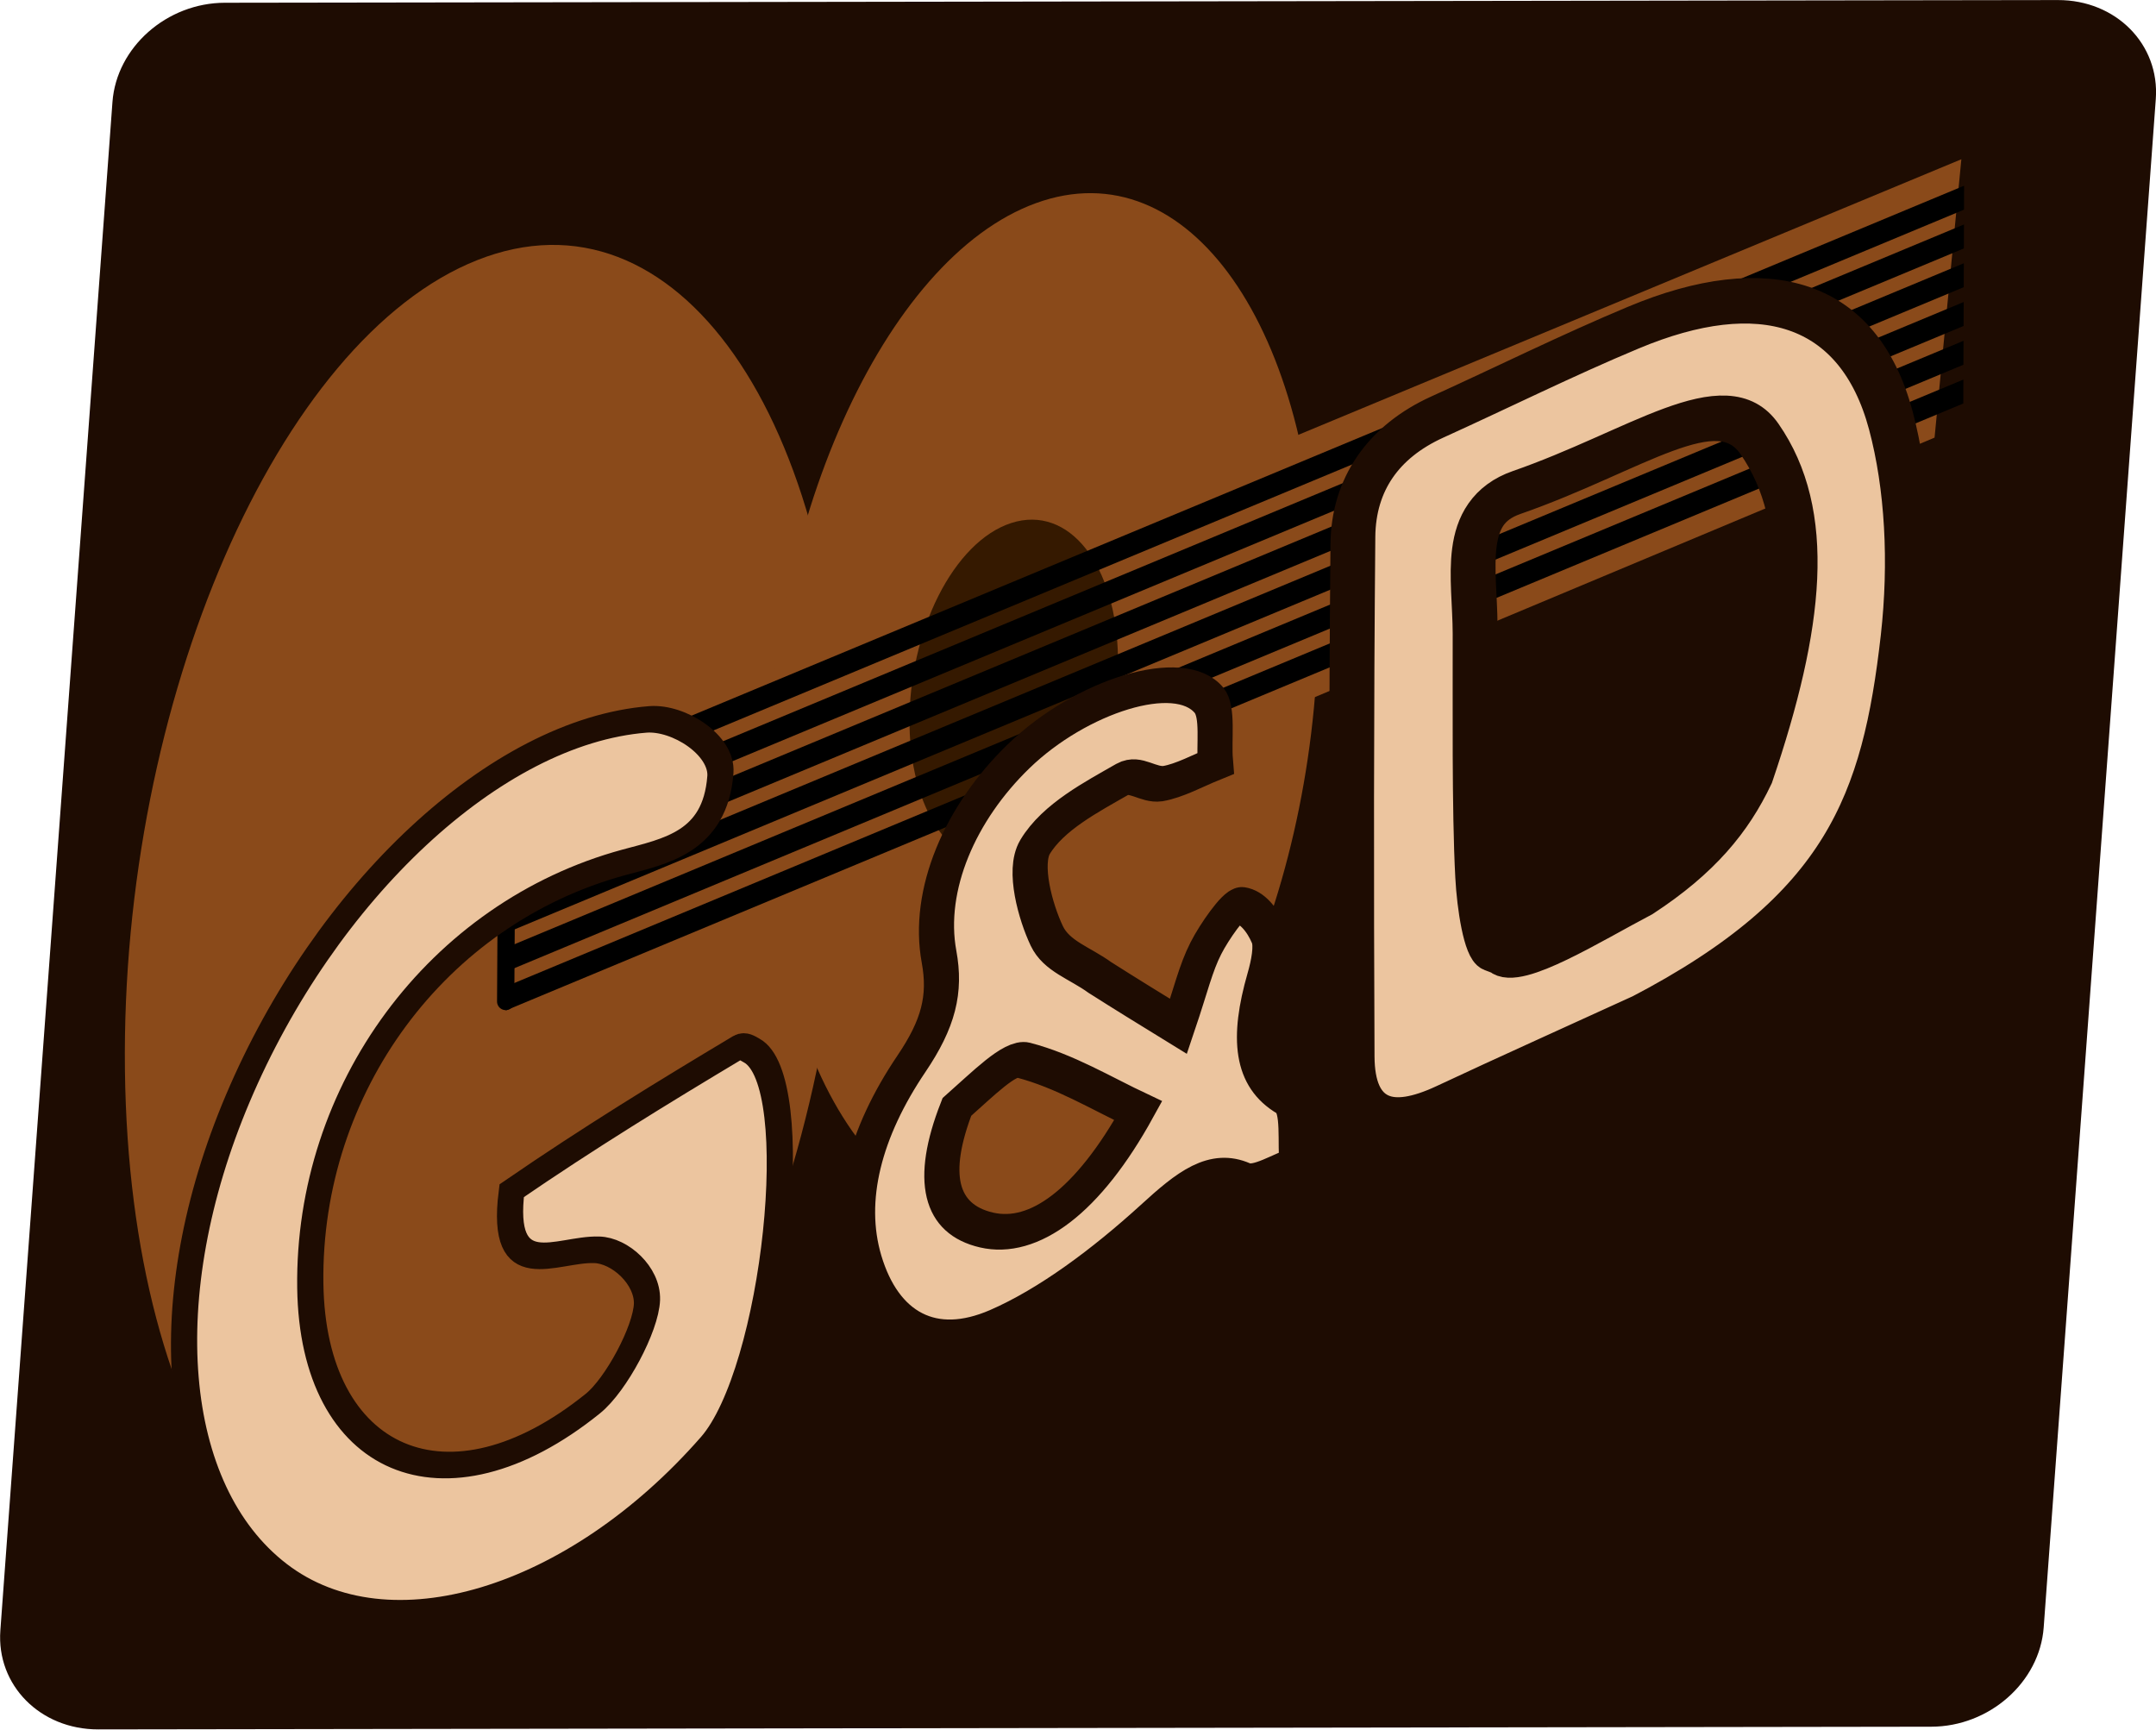
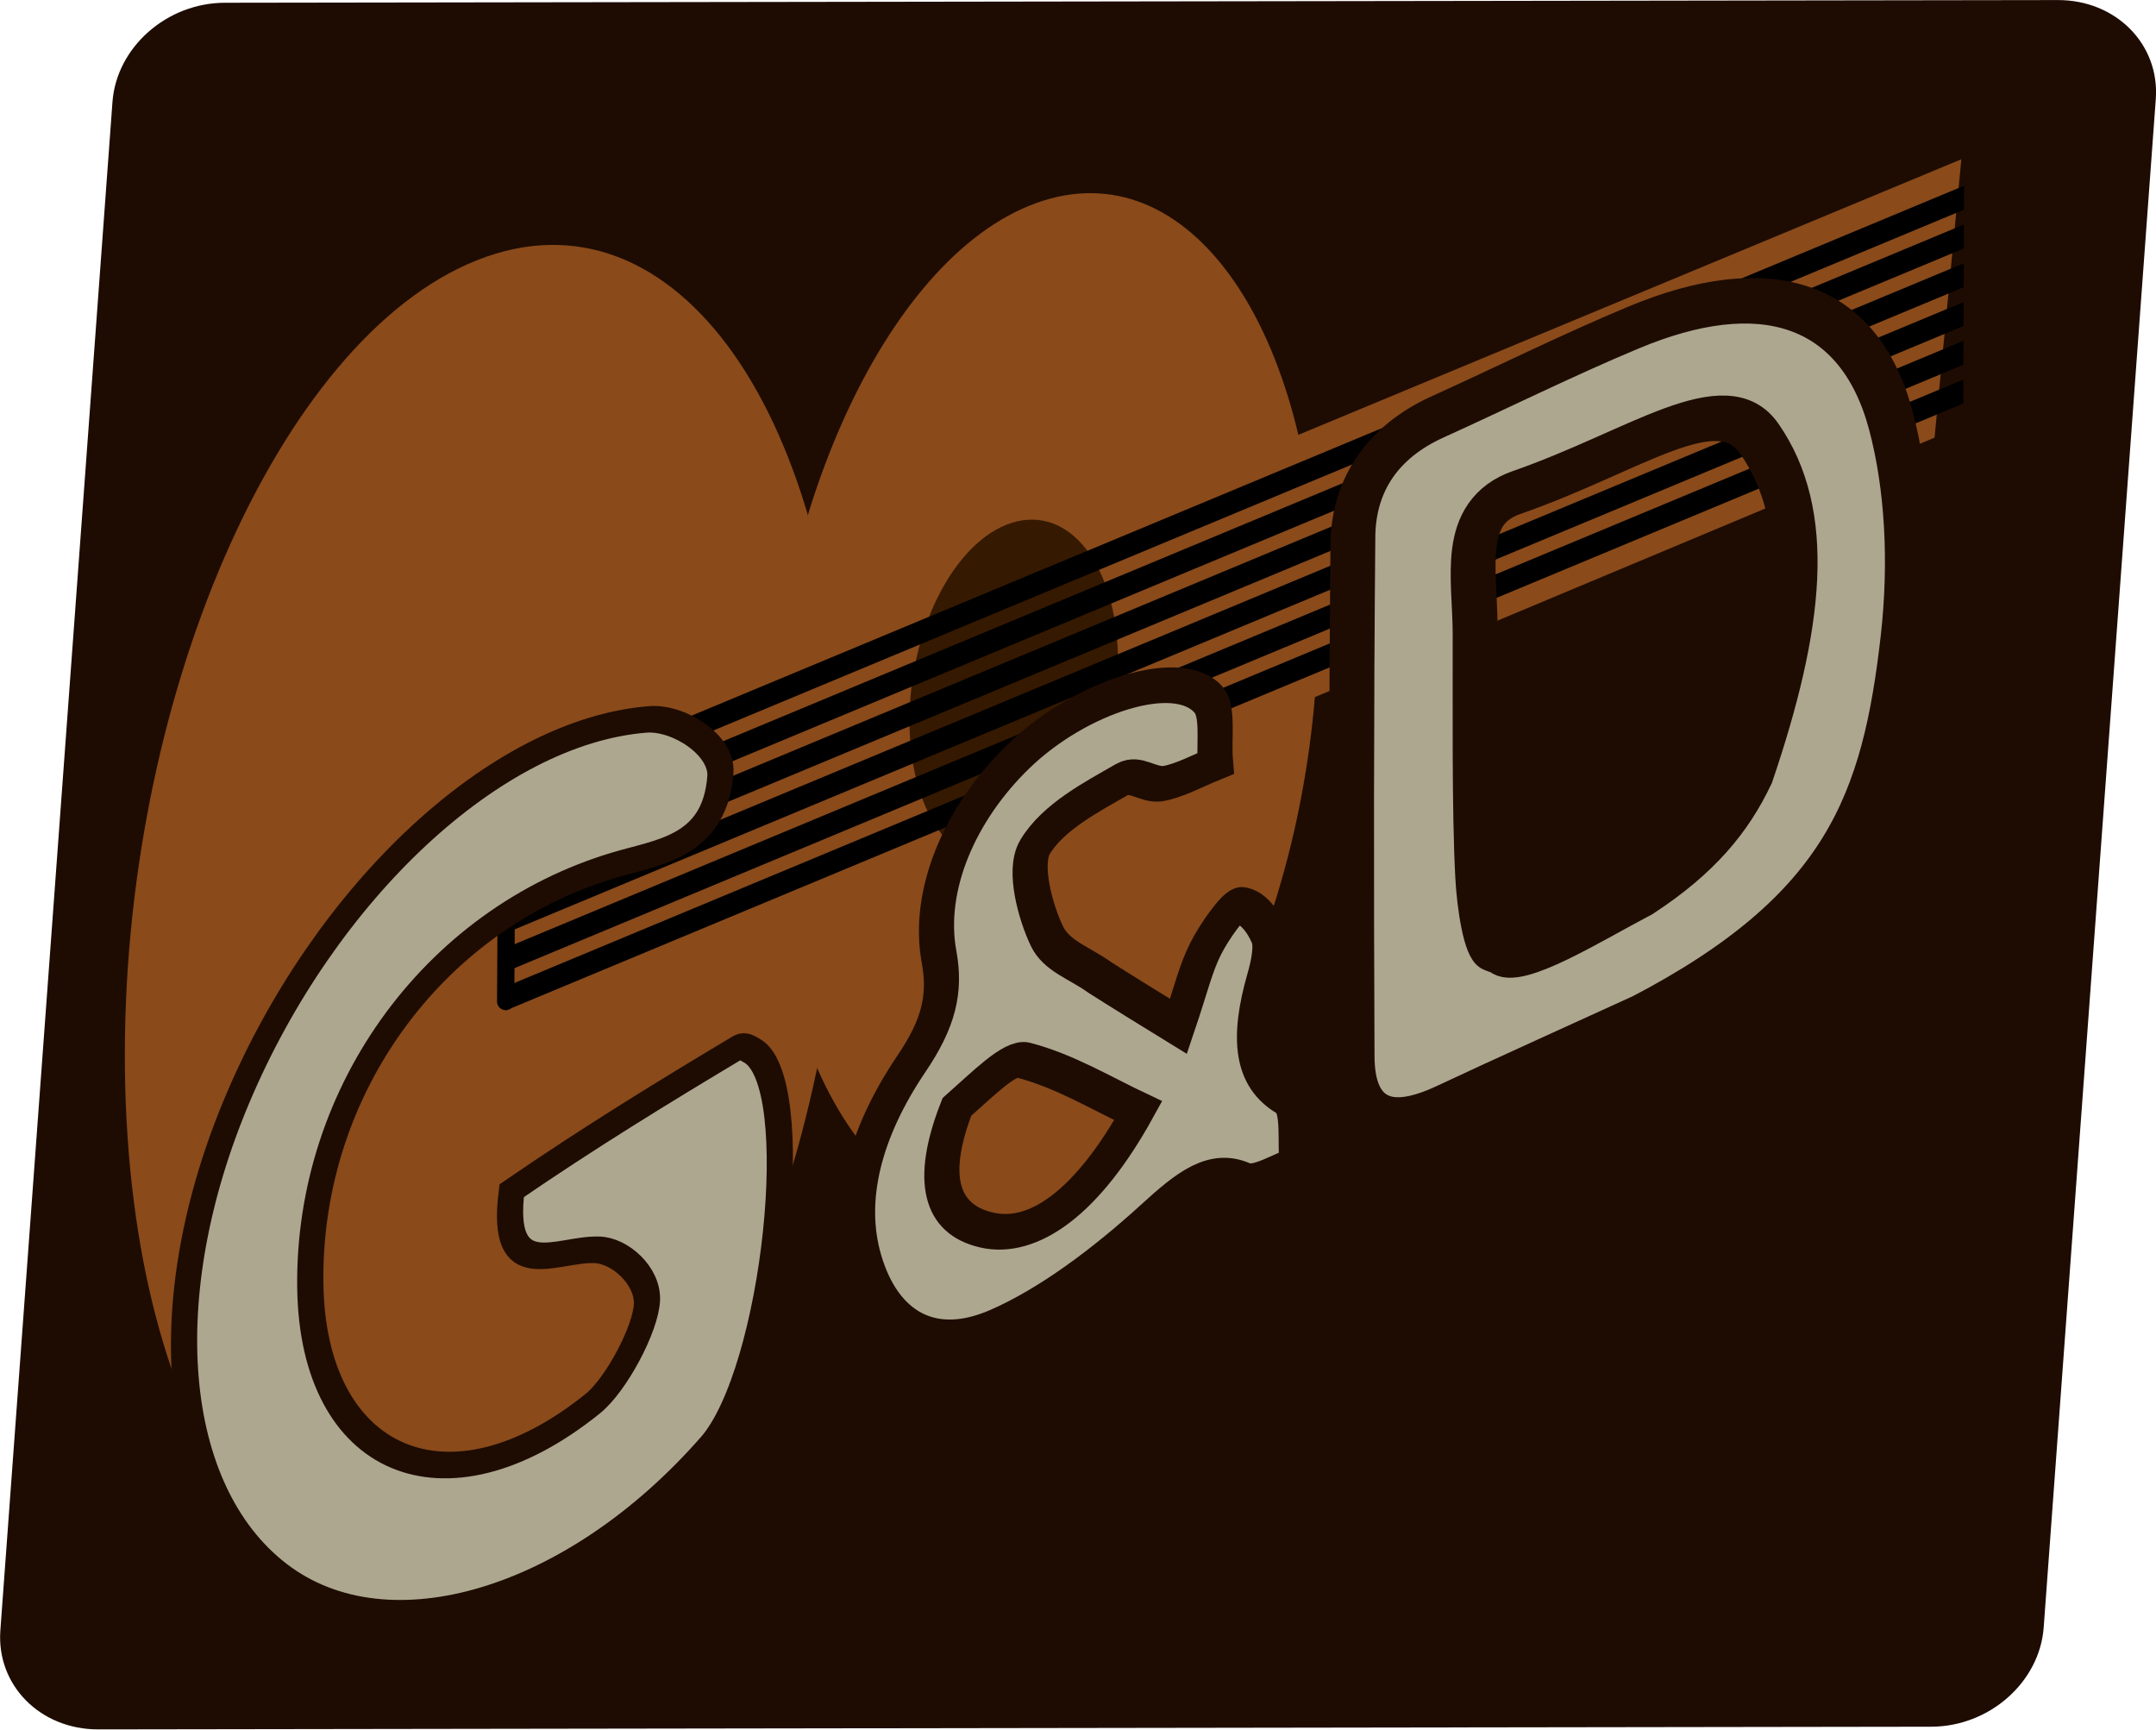
<svg xmlns="http://www.w3.org/2000/svg" width="393.483" height="315.623" viewBox="0 0 104.109 83.509" version="1.1" id="svg1" xml:space="preserve">
  <defs id="defs1" />
  <g id="layer1" transform="matrix(9.580488,0,0,9.580488,-407.5855,-1105.639)">
    <rect style="fill:#1e0c02;fill-opacity:1;stroke:none;stroke-width:0.371;stroke-linejoin:bevel;stroke-dasharray:none;stroke-opacity:1" id="rect11" width="10.299" height="8.726" x="51.618" y="115.806" transform="matrix(0.9999989,-0.00146836,-0.07315015,0.9973209,0,0)" ry="0.501" rx="0.53" />
    <path id="rect10" style="fill:#8a4a1a;fill-opacity:1;stroke-width:0.336;stroke-linejoin:bevel" d="m 48.274,117.935 4.155,-1.727 -0.135,1.403 -3.888,1.628 z" />
    <rect style="fill:#8a4a1a;fill-opacity:1;stroke:none;stroke-width:0.354;stroke-linejoin:bevel;stroke-opacity:1" id="rect4" width="3.905" height="6.723" x="44.699" y="133.94" ry="3.929" rx="3.637" transform="matrix(0.9294338,-0.3689888,0.0118584,0.9999297,0,0)" />
    <rect style="fill:#8a4a1a;fill-opacity:1;stroke:none;stroke-width:0.513;stroke-linejoin:bevel;stroke-dasharray:none;stroke-opacity:1" id="rect5" width="2.957" height="5.061" x="47.503" y="133.162" ry="2.996" rx="2.213" transform="matrix(0.9399226,-0.3413876,0.01296162,0.999916,0,0)" />
    <rect style="fill:#351900;fill-opacity:1;stroke:none;stroke-width:0.182;stroke-linejoin:bevel;stroke-dasharray:none;stroke-opacity:1" id="rect9" width="1.104" height="1.698" x="47.464" y="132.785" ry="1.005" rx="0.826" transform="matrix(0.9517859,-0.3067632,0.01460632,0.9998933,0,0)" />
    <g id="g8" transform="matrix(2.167725,-0.592705,-0.00274462,0.740181,-61.24104,61.72885)" style="stroke-width:0.85">
      <rect style="fill:#000000;fill-opacity:1;stroke:none;stroke-width:0.078;stroke-linejoin:bevel;stroke-dasharray:none;stroke-opacity:1" id="rect1" width="3.673" height="0.163" x="53.357" y="137.955" transform="matrix(0.922157,-0.3868158,0,1,0,0)" />
      <rect style="fill:#000000;fill-opacity:1;stroke:none;stroke-width:0.078;stroke-linejoin:bevel;stroke-dasharray:none;stroke-opacity:1" id="rect2" width="3.673" height="0.163" x="53.357" y="138.219" transform="matrix(0.922157,-0.3868158,0,1,0,0)" />
      <rect style="fill:#000000;fill-opacity:1;stroke:none;stroke-width:0.078;stroke-linejoin:bevel;stroke-dasharray:none;stroke-opacity:1" id="rect3" width="3.673" height="0.163" x="53.357" y="138.483" transform="matrix(0.922157,-0.3868158,0,1,0,0)" />
      <rect style="fill:#000000;fill-opacity:1;stroke:none;stroke-width:0.078;stroke-linejoin:bevel;stroke-dasharray:none;stroke-opacity:1" id="rect6" width="3.673" height="0.163" x="53.357" y="138.747" transform="matrix(0.922157,-0.3868158,0,1,0,0)" />
      <rect style="fill:#000000;fill-opacity:1;stroke:none;stroke-width:0.078;stroke-linejoin:bevel;stroke-dasharray:none;stroke-opacity:1" id="rect7" width="3.673" height="0.163" x="53.357" y="139.011" transform="matrix(0.922157,-0.3868158,0,1,0,0)" />
      <rect style="fill:#000000;fill-opacity:1;stroke:none;stroke-width:0.078;stroke-linejoin:bevel;stroke-dasharray:none;stroke-opacity:1" id="rect8" width="3.673" height="0.163" x="53.357" y="139.275" transform="matrix(0.922157,-0.3868158,0,1,0,0)" />
    </g>
    <path style="fill:none;fill-opacity:1;stroke:#000000;stroke-width:0.087;stroke-linecap:round;stroke-dasharray:none;stroke-opacity:1" d="m 45.098,119.445 -0.006,1.008" id="path18" />
    <g id="g1" transform="matrix(1,-0.1711863,0,1,-0.7707772,7.51502)">
-       <path fill="#343434" opacity="1" stroke="none" d="m 51.57,121.845 c -0.352,0.101 -0.667,0.188 -0.983,0.282 -0.286,0.085 -0.456,-0.001 -0.458,-0.31 -0.004,-0.871 -0.004,-1.744 0.004,-2.619 0.002,-0.283 0.153,-0.474 0.426,-0.551 0.329,-0.093 0.657,-0.2 0.986,-0.281 0.66,-0.164 1.138,0.06 1.299,0.688 0.084,0.329 0.105,0.714 0.062,1.089 -0.094,0.81 -0.29,1.338 -1.337,1.703 m -0.673,-0.445 c 0.078,0.09 0.444,-0.075 0.703,-0.167 0.287,-0.139 0.438,-0.298 0.542,-0.499 0.255,-0.708 0.316,-1.257 0.041,-1.7 -0.191,-0.308 -0.623,-0.045 -1.224,0.061 -0.287,0.051 -0.21,0.37 -0.209,0.655 9.35e-4,0.34 -0.005,0.887 0.013,1.227 0.008,0.154 0.041,0.371 0.089,0.398 z" id="path5" style="font-variation-settings:normal;opacity:1;vector-effect:none;fill:#ecc59f;fill-opacity:1;stroke:#1e0c02;stroke-width:0.226;stroke-linecap:round;stroke-linejoin:miter;stroke-miterlimit:4;stroke-dasharray:none;stroke-dashoffset:0;stroke-opacity:1;-inkscape-stroke:none;stop-color:#000000;stop-opacity:1" />
-       <path fill="#343434" opacity="1" stroke="none" d="m 48.858,121.181 c 0.13,0.105 0.246,0.196 0.396,0.314 0.062,-0.173 0.087,-0.279 0.138,-0.37 0.042,-0.076 0.141,-0.199 0.168,-0.19 0.065,0.021 0.117,0.096 0.147,0.172 0.019,0.048 6.96e-4,0.137 -0.02,0.205 -0.086,0.285 -0.07,0.494 0.119,0.638 0.059,0.045 0.033,0.222 0.046,0.339 -0.096,0.013 -0.217,0.075 -0.283,0.034 -0.156,-0.094 -0.277,-0.02 -0.453,0.111 -0.249,0.184 -0.528,0.345 -0.79,0.414 -0.326,0.085 -0.558,-0.089 -0.655,-0.43 -0.091,-0.321 8.85e-4,-0.656 0.237,-0.965 0.136,-0.178 0.174,-0.32 0.139,-0.516 -0.062,-0.347 0.106,-0.707 0.402,-0.942 0.313,-0.249 0.81,-0.323 0.959,-0.117 0.048,0.067 0.023,0.214 0.032,0.324 -0.089,0.021 -0.181,0.056 -0.265,0.056 -0.073,-0.002 -0.139,-0.082 -0.203,-0.057 -0.154,0.062 -0.35,0.13 -0.441,0.266 -0.061,0.092 0.002,0.328 0.059,0.458 0.049,0.112 0.167,0.165 0.269,0.257 m -0.722,0.528 c -0.138,0.33 -0.087,0.551 0.15,0.646 0.237,0.095 0.51,-0.053 0.764,-0.471 -0.187,-0.12 -0.371,-0.264 -0.58,-0.354 -0.067,-0.029 -0.202,0.085 -0.334,0.179 z" id="path6" style="font-variation-settings:normal;opacity:1;vector-effect:none;fill:#ecc59f;fill-opacity:1;stroke:#1e0c02;stroke-width:0.177;stroke-linecap:round;stroke-linejoin:miter;stroke-miterlimit:4;stroke-dasharray:none;stroke-dashoffset:0;stroke-opacity:1;-inkscape-stroke:none;stop-color:#000000;stop-opacity:1" />
-       <path fill="#343434" opacity="1" stroke="none" d="m 45.893,121.748 c 0.388,-0.2 0.764,-0.366 1.141,-0.527 0.022,-0.009 0.048,0.012 0.068,0.027 0.276,0.195 0.122,1.631 -0.209,1.952 -0.693,0.673 -1.634,0.795 -2.179,0.283 -0.544,-0.511 -0.627,-1.504 -0.202,-2.435 0.44,-0.964 1.298,-1.629 2.068,-1.558 0.156,0.015 0.376,0.194 0.365,0.341 -0.026,0.339 -0.282,0.338 -0.488,0.359 -0.939,0.095 -1.592,0.867 -1.579,1.862 0.012,0.895 0.686,1.308 1.424,0.839 0.117,-0.074 0.268,-0.331 0.273,-0.466 0.004,-0.132 -0.136,-0.283 -0.254,-0.306 -0.203,-0.041 -0.488,0.096 -0.428,-0.371 z" id="path7" style="font-variation-settings:normal;opacity:1;vector-effect:none;fill:#ecc59f;fill-opacity:1;stroke:#1e0c02;stroke-width:0.132;stroke-linecap:round;stroke-linejoin:miter;stroke-miterlimit:4;stroke-dasharray:none;stroke-dashoffset:0;stroke-opacity:1;-inkscape-stroke:none;stop-color:#000000;stop-opacity:1" />
+       <path fill="#343434" opacity="1" stroke="none" d="m 51.57,121.845 c -0.352,0.101 -0.667,0.188 -0.983,0.282 -0.286,0.085 -0.456,-0.001 -0.458,-0.31 -0.004,-0.871 -0.004,-1.744 0.004,-2.619 0.002,-0.283 0.153,-0.474 0.426,-0.551 0.329,-0.093 0.657,-0.2 0.986,-0.281 0.66,-0.164 1.138,0.06 1.299,0.688 0.084,0.329 0.105,0.714 0.062,1.089 -0.094,0.81 -0.29,1.338 -1.337,1.703 m -0.673,-0.445 c 0.078,0.09 0.444,-0.075 0.703,-0.167 0.287,-0.139 0.438,-0.298 0.542,-0.499 0.255,-0.708 0.316,-1.257 0.041,-1.7 -0.191,-0.308 -0.623,-0.045 -1.224,0.061 -0.287,0.051 -0.21,0.37 -0.209,0.655 9.35e-4,0.34 -0.005,0.887 0.013,1.227 0.008,0.154 0.041,0.371 0.089,0.398 z" id="path5" style="font-variation-settings:normal;opacity:1;vector-effect:none;fill:#aea78f;fill-opacity:1;stroke:#1e0c02;stroke-width:0.226;stroke-linecap:round;stroke-linejoin:miter;stroke-miterlimit:4;stroke-dasharray:none;stroke-dashoffset:0;stroke-opacity:1;-inkscape-stroke:none;stop-color:#000000;stop-opacity:1" />
+       <path fill="#343434" opacity="1" stroke="none" d="m 48.858,121.181 c 0.13,0.105 0.246,0.196 0.396,0.314 0.062,-0.173 0.087,-0.279 0.138,-0.37 0.042,-0.076 0.141,-0.199 0.168,-0.19 0.065,0.021 0.117,0.096 0.147,0.172 0.019,0.048 6.96e-4,0.137 -0.02,0.205 -0.086,0.285 -0.07,0.494 0.119,0.638 0.059,0.045 0.033,0.222 0.046,0.339 -0.096,0.013 -0.217,0.075 -0.283,0.034 -0.156,-0.094 -0.277,-0.02 -0.453,0.111 -0.249,0.184 -0.528,0.345 -0.79,0.414 -0.326,0.085 -0.558,-0.089 -0.655,-0.43 -0.091,-0.321 8.85e-4,-0.656 0.237,-0.965 0.136,-0.178 0.174,-0.32 0.139,-0.516 -0.062,-0.347 0.106,-0.707 0.402,-0.942 0.313,-0.249 0.81,-0.323 0.959,-0.117 0.048,0.067 0.023,0.214 0.032,0.324 -0.089,0.021 -0.181,0.056 -0.265,0.056 -0.073,-0.002 -0.139,-0.082 -0.203,-0.057 -0.154,0.062 -0.35,0.13 -0.441,0.266 -0.061,0.092 0.002,0.328 0.059,0.458 0.049,0.112 0.167,0.165 0.269,0.257 m -0.722,0.528 c -0.138,0.33 -0.087,0.551 0.15,0.646 0.237,0.095 0.51,-0.053 0.764,-0.471 -0.187,-0.12 -0.371,-0.264 -0.58,-0.354 -0.067,-0.029 -0.202,0.085 -0.334,0.179 z" id="path6" style="font-variation-settings:normal;opacity:1;vector-effect:none;fill:#aea78f;fill-opacity:1;stroke:#1e0c02;stroke-width:0.177;stroke-linecap:round;stroke-linejoin:miter;stroke-miterlimit:4;stroke-dasharray:none;stroke-dashoffset:0;stroke-opacity:1;-inkscape-stroke:none;stop-color:#000000;stop-opacity:1" />
+       <path fill="#343434" opacity="1" stroke="none" d="m 45.893,121.748 c 0.388,-0.2 0.764,-0.366 1.141,-0.527 0.022,-0.009 0.048,0.012 0.068,0.027 0.276,0.195 0.122,1.631 -0.209,1.952 -0.693,0.673 -1.634,0.795 -2.179,0.283 -0.544,-0.511 -0.627,-1.504 -0.202,-2.435 0.44,-0.964 1.298,-1.629 2.068,-1.558 0.156,0.015 0.376,0.194 0.365,0.341 -0.026,0.339 -0.282,0.338 -0.488,0.359 -0.939,0.095 -1.592,0.867 -1.579,1.862 0.012,0.895 0.686,1.308 1.424,0.839 0.117,-0.074 0.268,-0.331 0.273,-0.466 0.004,-0.132 -0.136,-0.283 -0.254,-0.306 -0.203,-0.041 -0.488,0.096 -0.428,-0.371 z" id="path7" style="font-variation-settings:normal;opacity:1;vector-effect:none;fill:#aea78f;fill-opacity:1;stroke:#1e0c02;stroke-width:0.132;stroke-linecap:round;stroke-linejoin:miter;stroke-miterlimit:4;stroke-dasharray:none;stroke-dashoffset:0;stroke-opacity:1;-inkscape-stroke:none;stop-color:#000000;stop-opacity:1" />
    </g>
  </g>
</svg>
